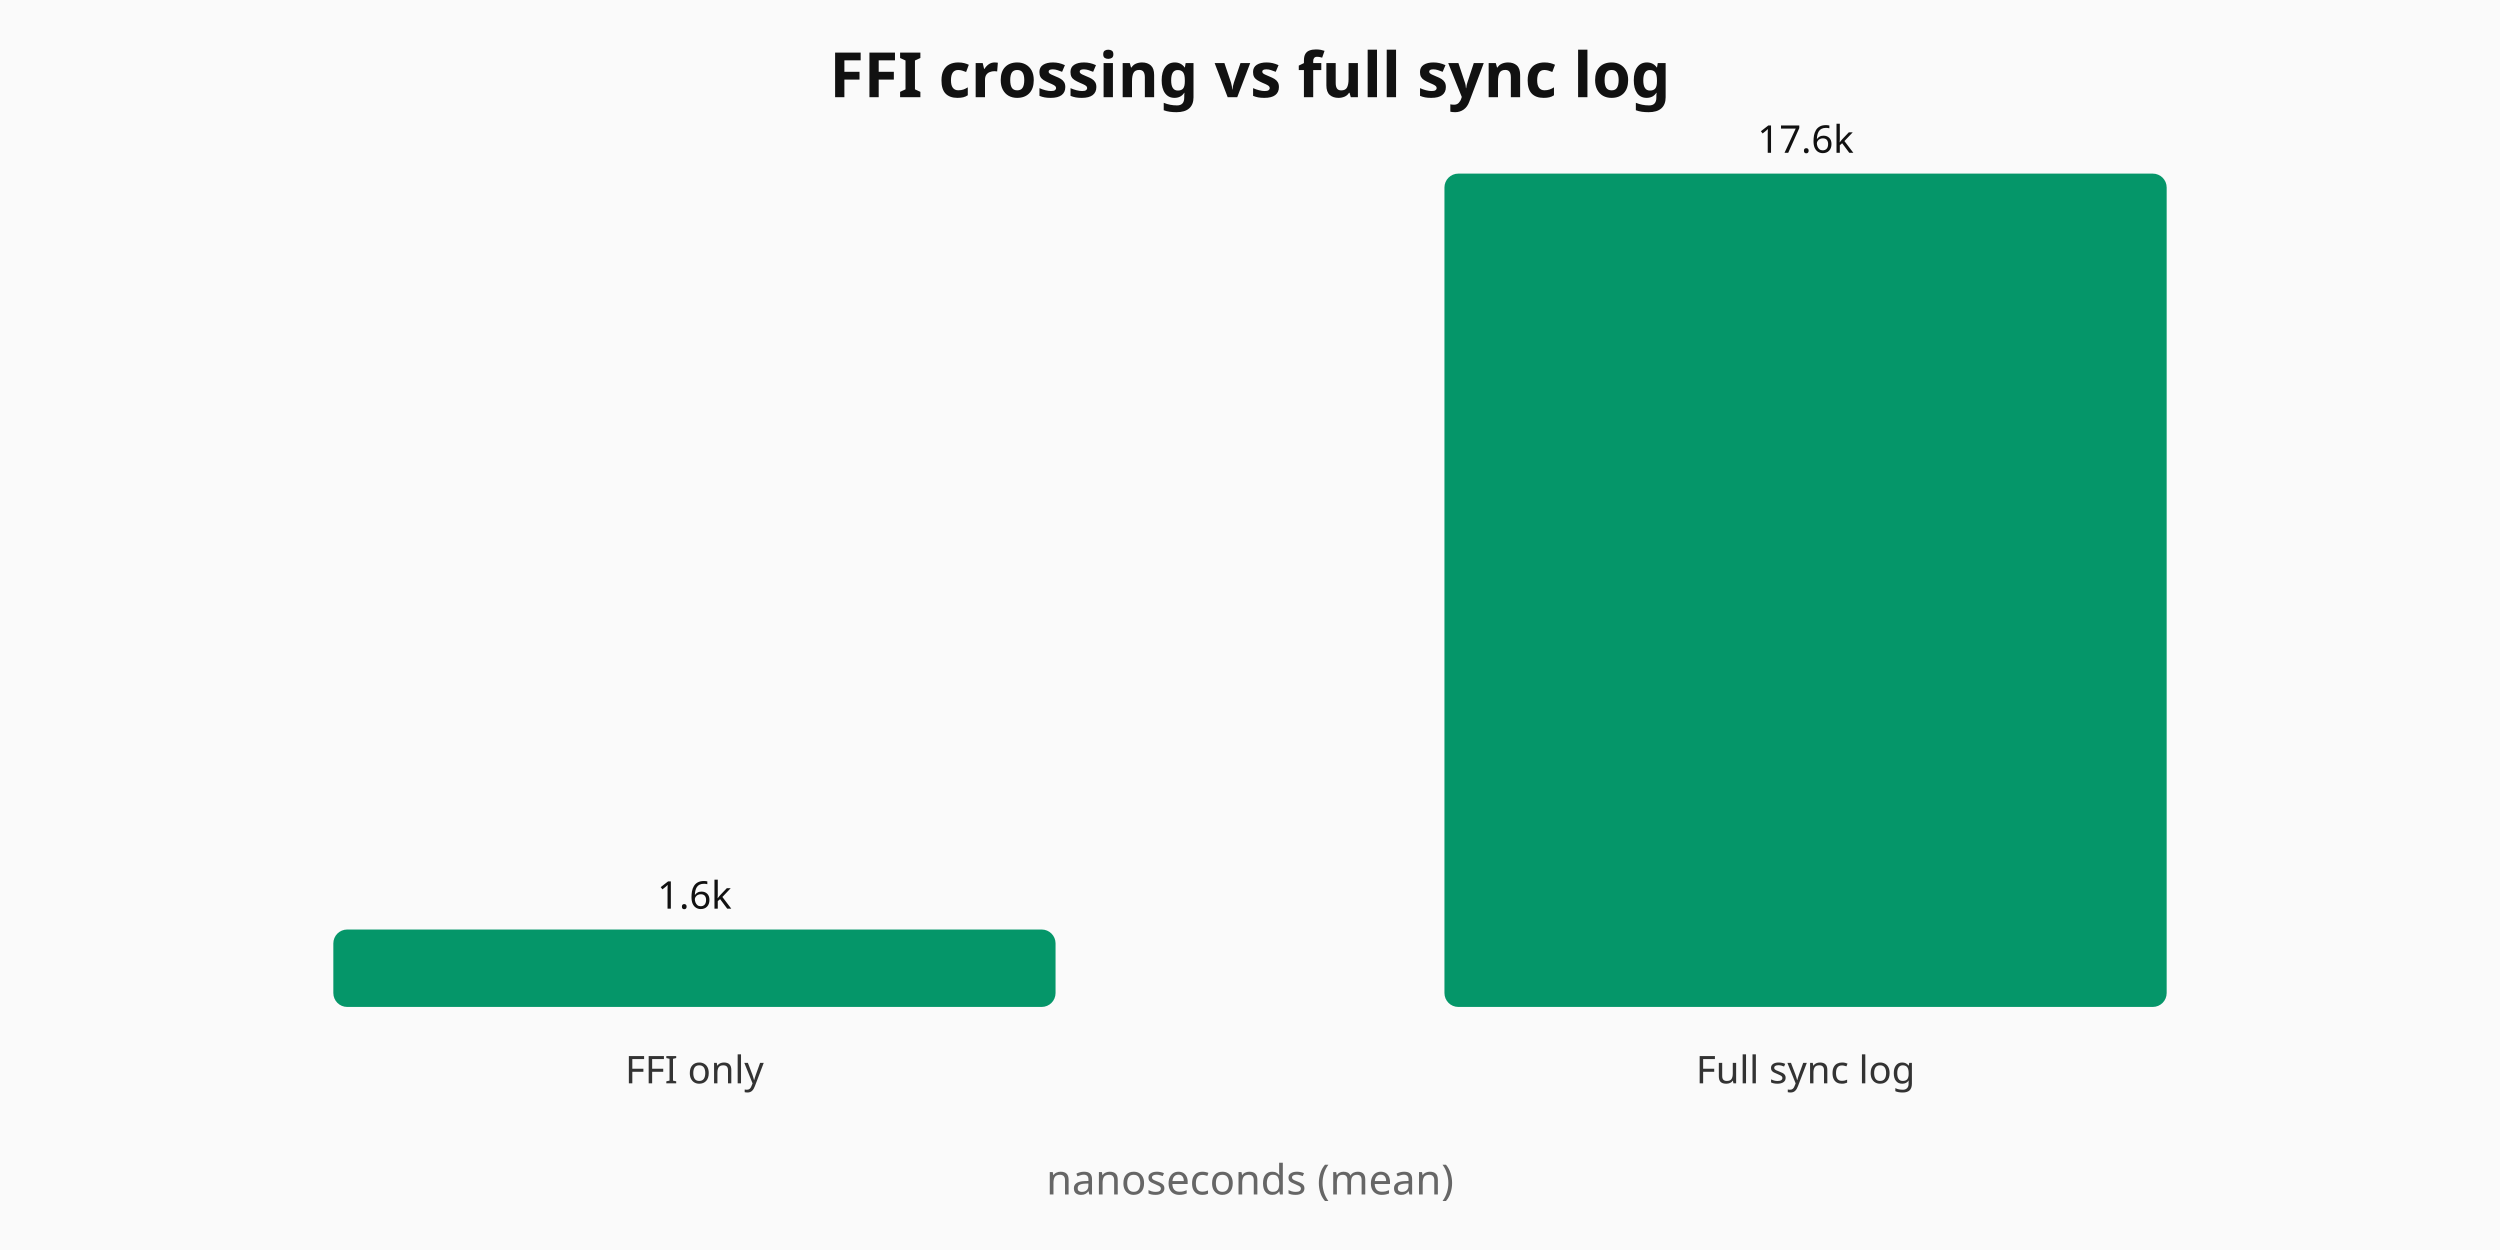
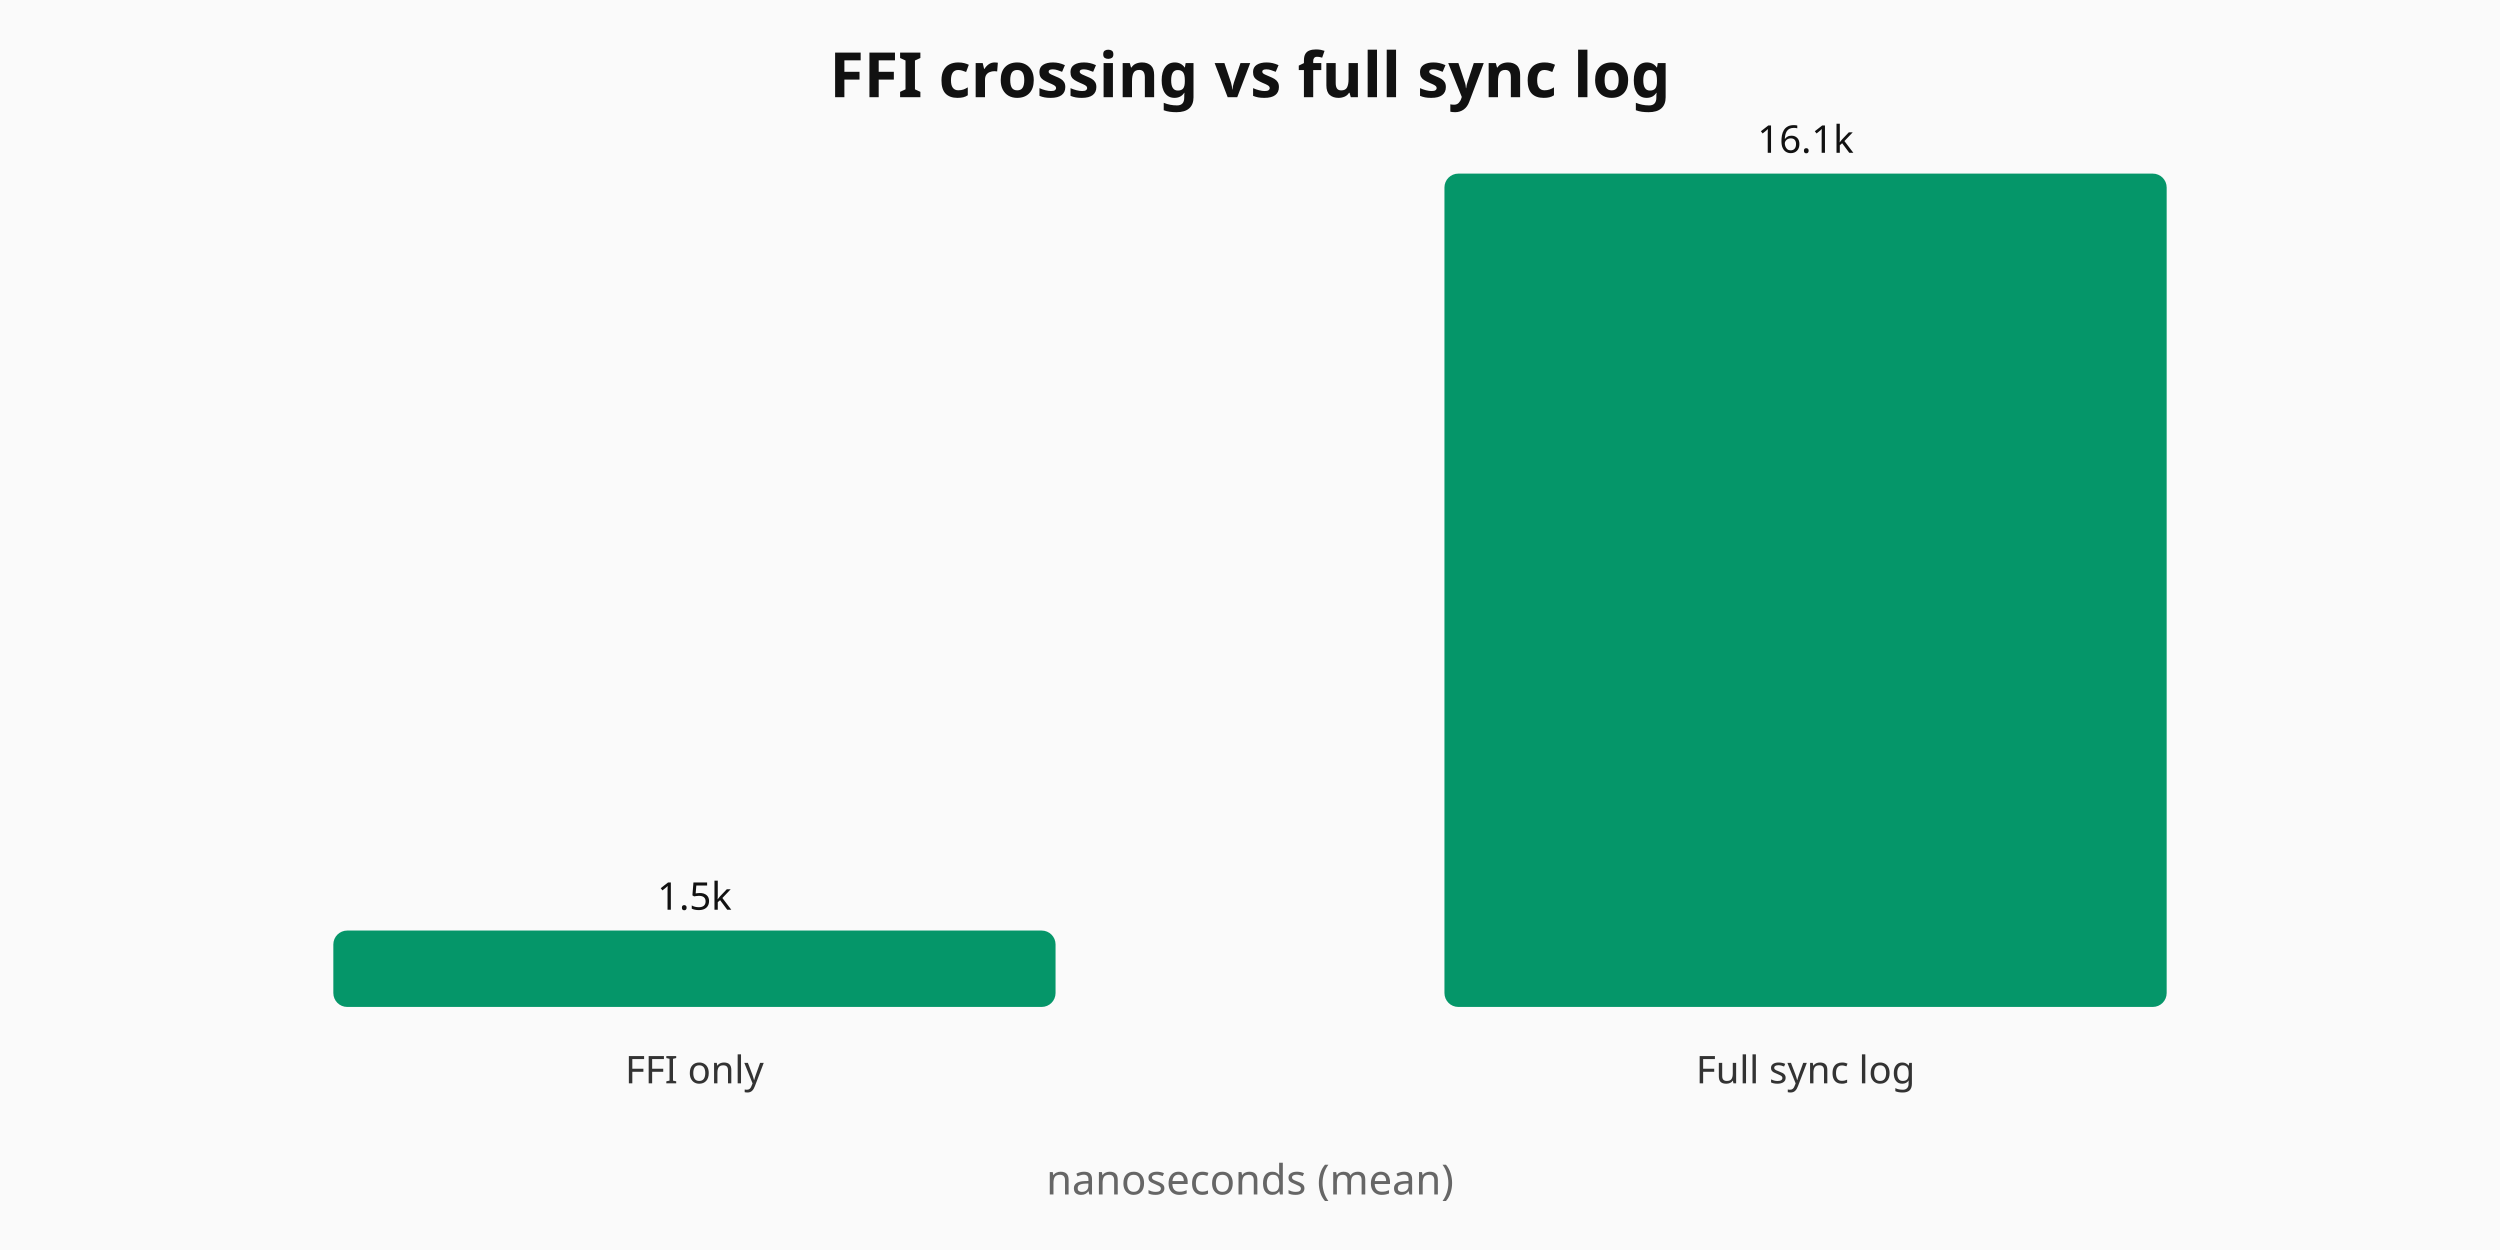
<svg xmlns="http://www.w3.org/2000/svg" width="720" height="360" font-family="Segoe UI, system-ui, sans-serif">
  <rect width="100%" height="100%" fill="#fafafa" />
  <text x="360.0" y="28" text-anchor="middle" font-size="18" font-weight="600" fill="#111">FFI crossing vs full sync log</text>
  <text x="360.0" y="344" text-anchor="middle" font-size="12" fill="#666">nanoseconds (mean)</text>
-   <rect x="96.0" y="267.7" width="208.0" height="22.3" fill="#059669" rx="4" />
+   <rect x="96.0" y="268.0" width="208.0" height="22.0" fill="#059669" rx="4" />
  <text x="200.0" y="312" text-anchor="middle" font-size="11" fill="#333">FFI only</text>
-   <text x="200.0" y="261.7" text-anchor="middle" font-size="11" fill="#111">1.6k</text>
+   <text x="200.0" y="262.0" text-anchor="middle" font-size="11" fill="#111">1.5k</text>
  <rect x="416.0" y="50.0" width="208.0" height="240.0" fill="#059669" rx="4" />
  <text x="520.0" y="312" text-anchor="middle" font-size="11" fill="#333">Full sync log</text>
-   <text x="520.0" y="44.0" text-anchor="middle" font-size="11" fill="#111">17.6k</text>
+   <text x="520.0" y="44.0" text-anchor="middle" font-size="11" fill="#111">16.1k</text>
</svg>
